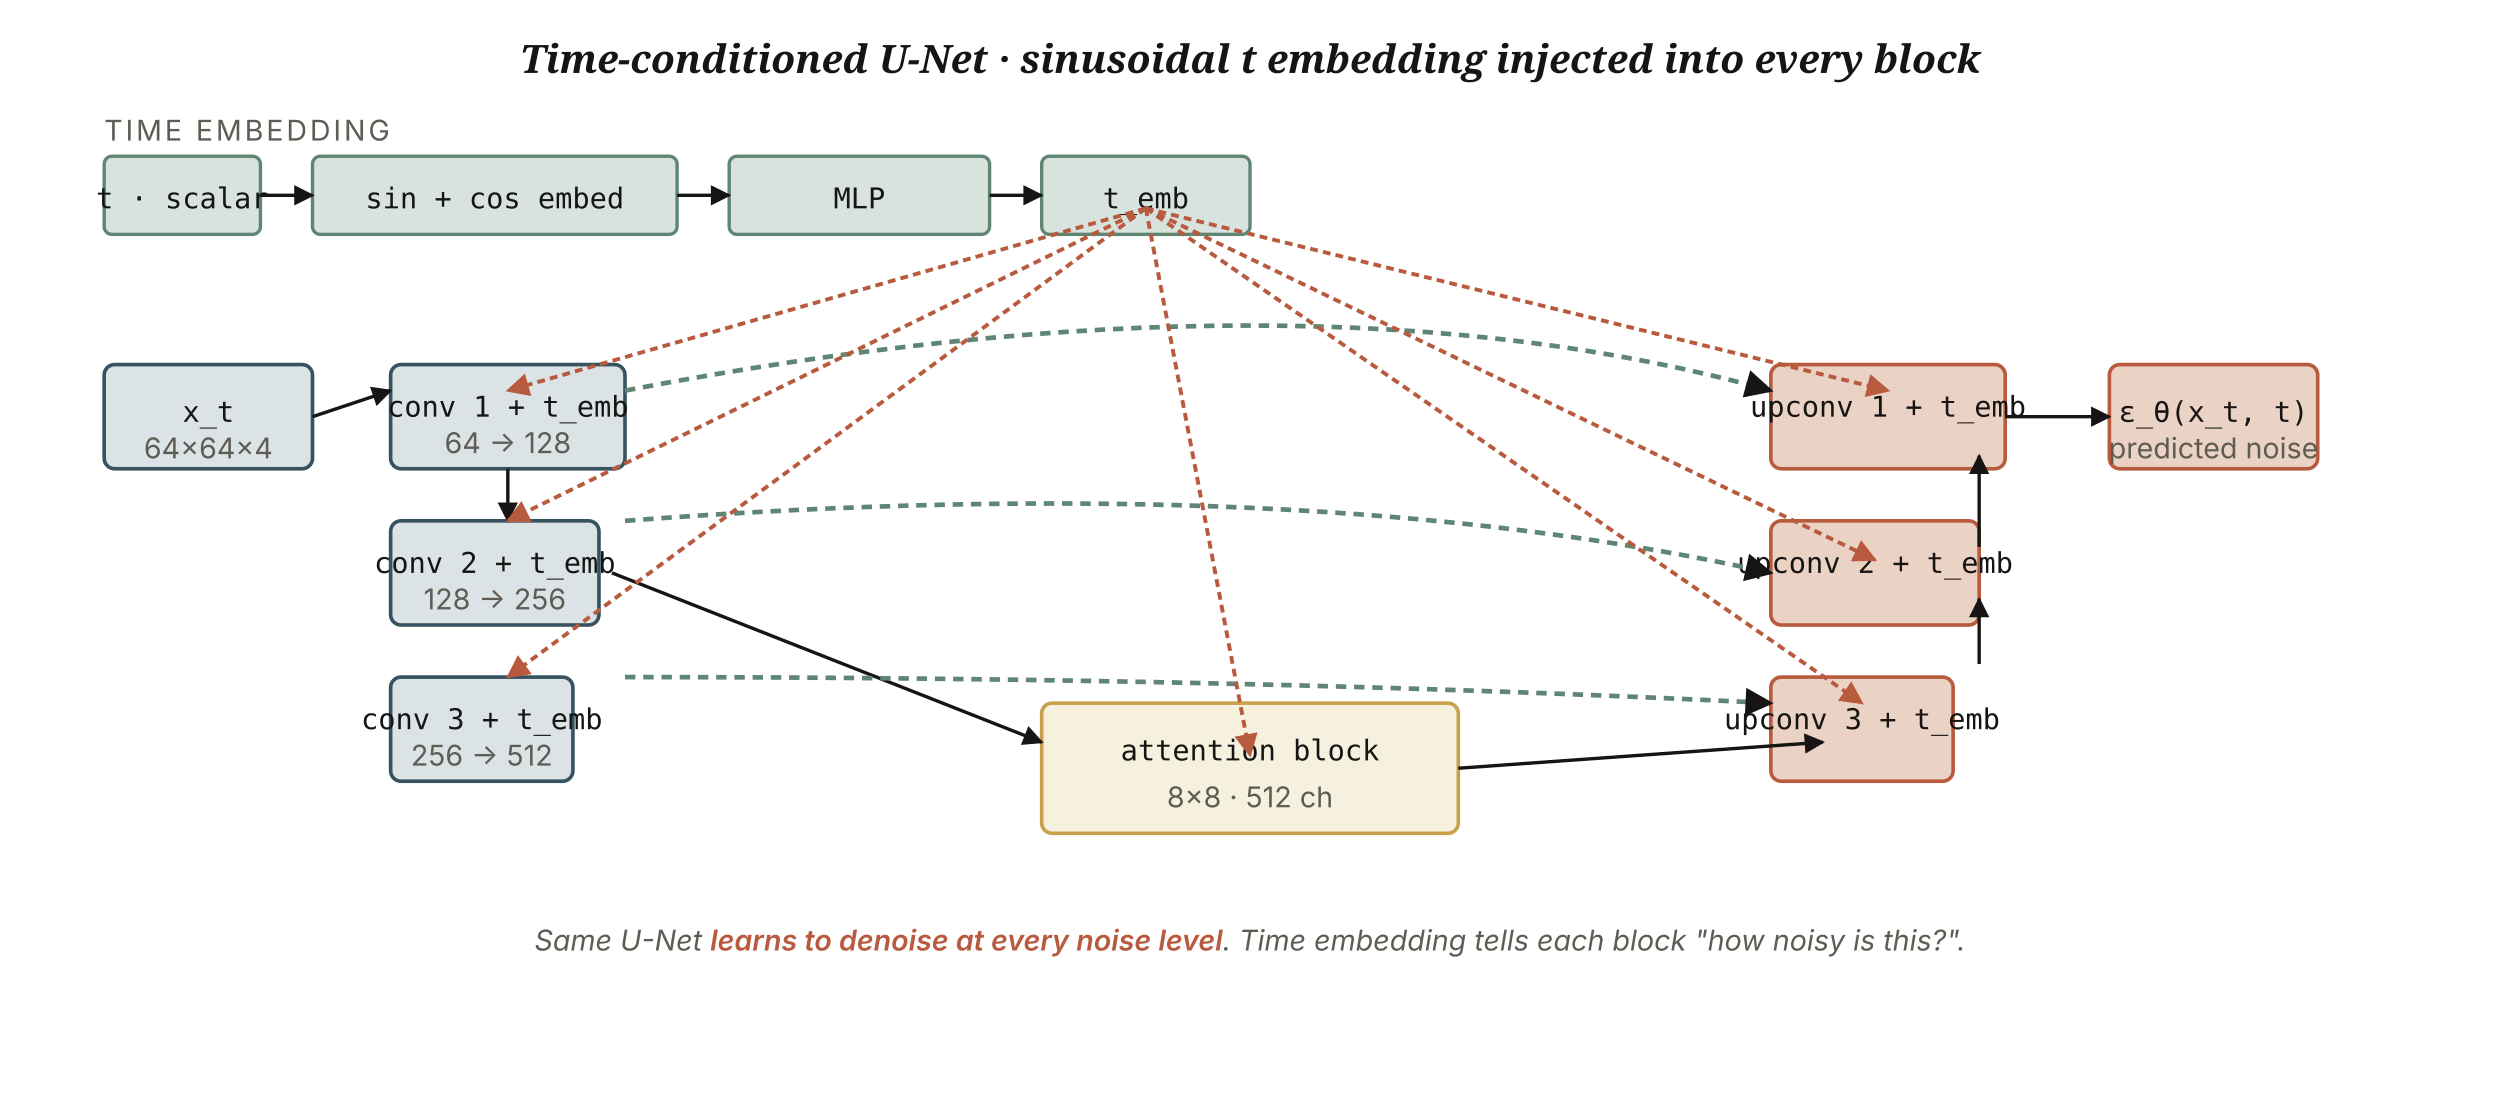
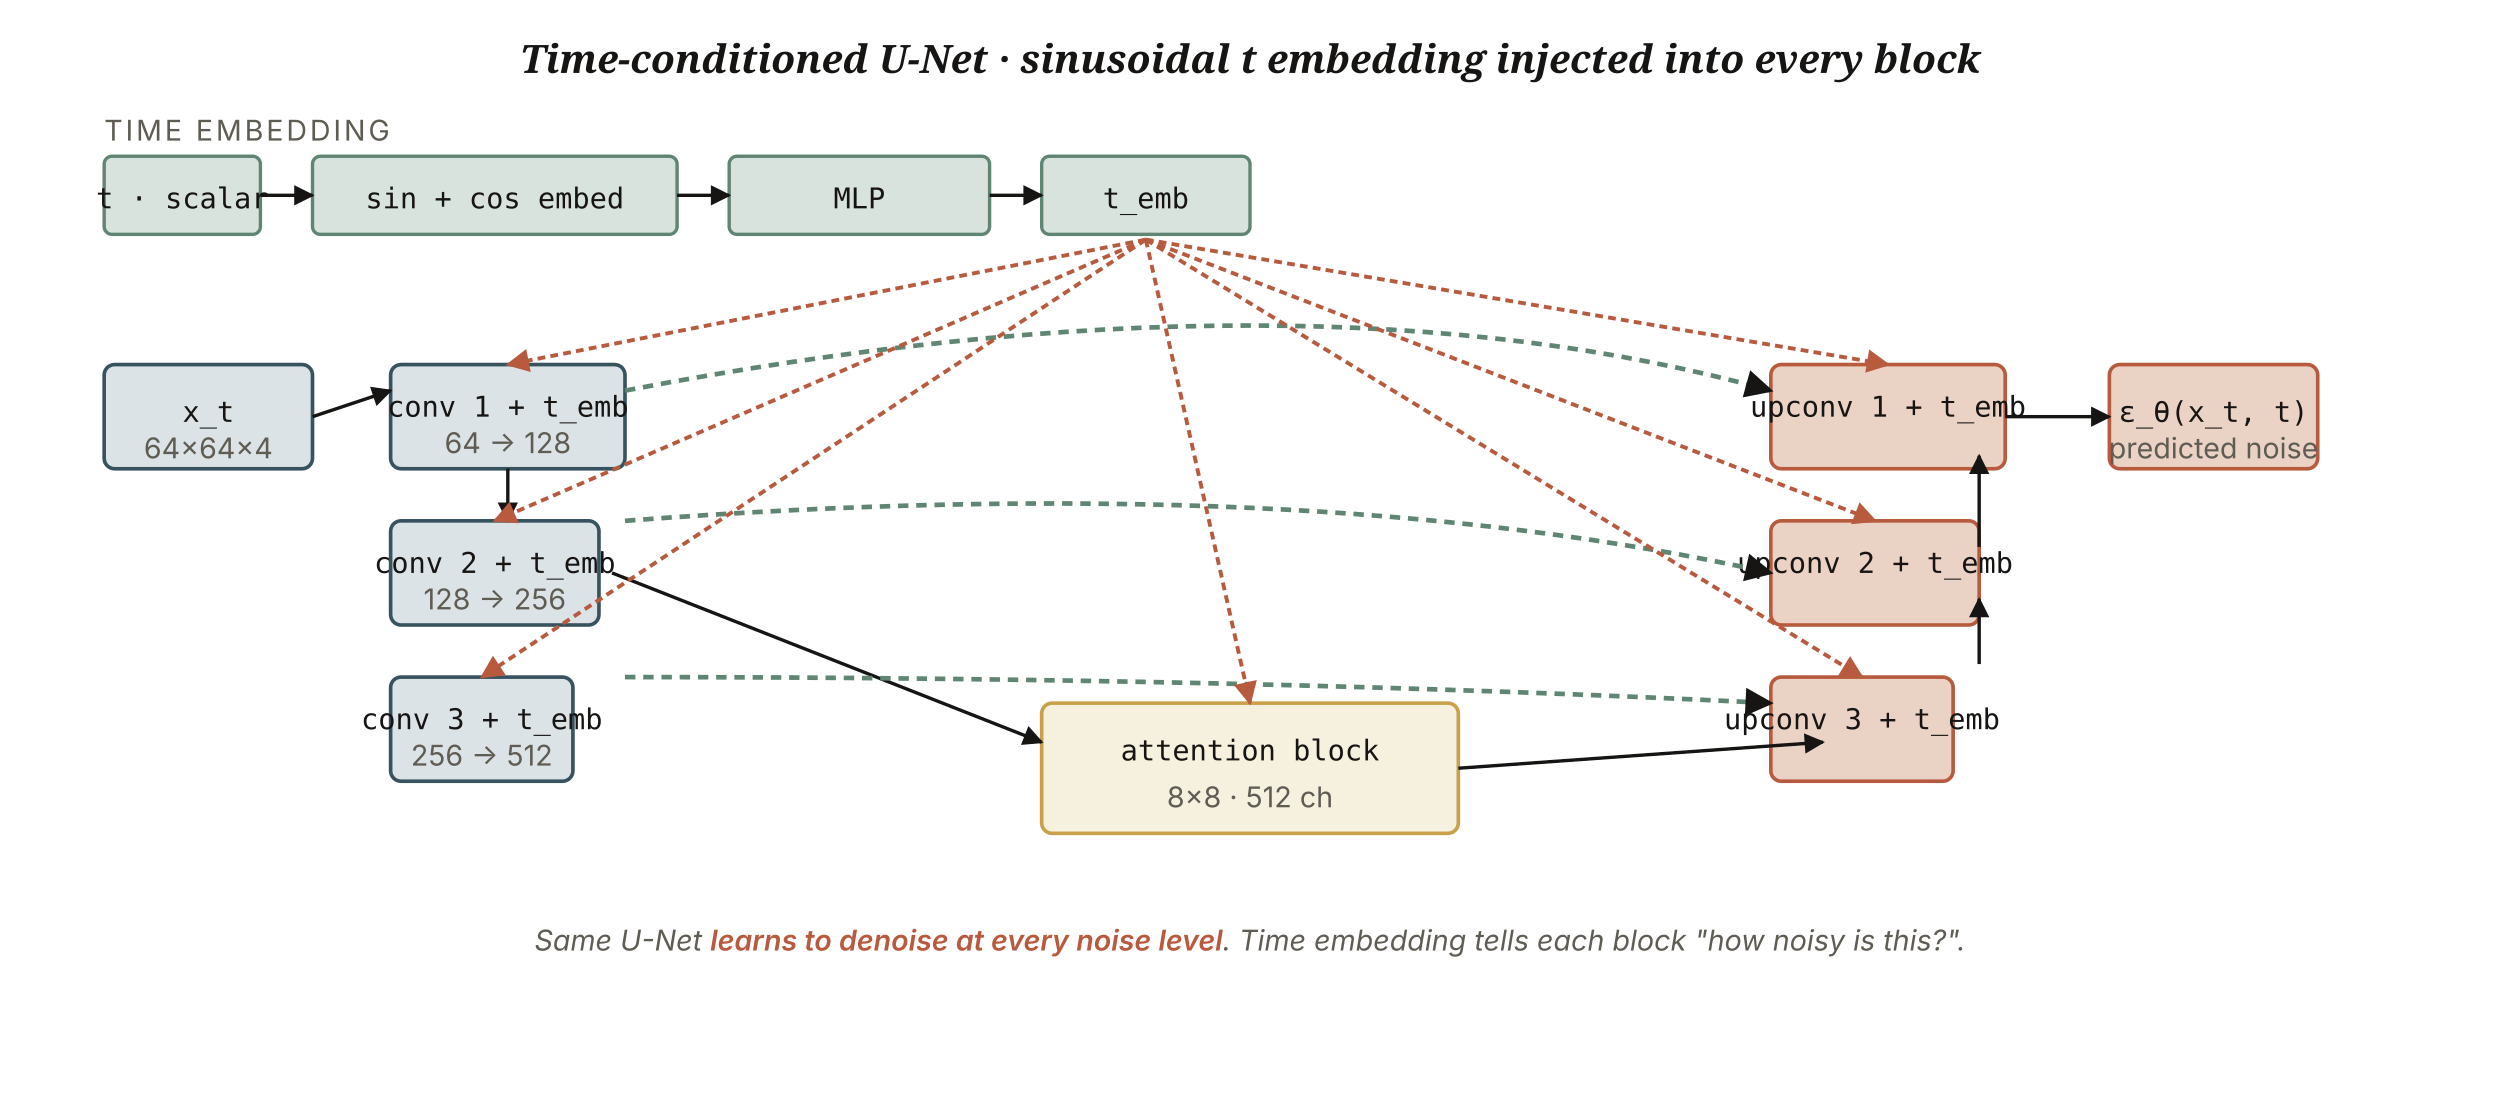
<svg xmlns="http://www.w3.org/2000/svg" viewBox="0 0 960 420" font-family="EB Garamond, Georgia, serif">
  <defs>
    <style>
      .enc    { fill:#DCE3E6; stroke:#37535F; stroke-width:1.4; rx:4; ry:4; }
      .dec    { fill:#EAD3C5; stroke:#B85A3E; stroke-width:1.4; rx:4; ry:4; }
      .bridge { fill:#F6F0DF; stroke:#C9A14A; stroke-width:1.4; rx:4; ry:4; }
      .time   { fill:#D8E3DE; stroke:#5F8573; stroke-width:1.3; rx:3; ry:3; }
      .sin    { stroke:#5F8573; fill:none; stroke-width:1.5; }
      .skip   { stroke:#5F8573; fill:none; stroke-width:1.8; stroke-dasharray:4 3; }
      .ink    { stroke:#161513; fill:none; stroke-width:1.3; }
      .tinj   { stroke:#B85A3E; fill:none; stroke-width:1.5; stroke-dasharray:3 2; }
      .mono   { font-family:'JetBrains Mono', monospace; font-size:11px; fill:#161513; }
      .mut    { fill:#5F5C54; font-size:11px; font-family:Inter, sans-serif; }
      .ttl    { fill:#161513; font-size:15px; font-weight:600; font-style:italic; }
      .tag    { fill:#5F5C54; font-size:11px; letter-spacing:0.1em; text-transform:uppercase; font-family:Inter, sans-serif; }
    </style>
    <marker id="uc-a" viewBox="0 0 10 10" refX="9" refY="5" markerWidth="6" markerHeight="6" orient="auto">
      <path d="M0,0 L10,5 L0,10 z" fill="#161513" />
    </marker>
    <marker id="uc-t" viewBox="0 0 10 10" refX="9" refY="5" markerWidth="6" markerHeight="6" orient="auto">
      <path d="M0,0 L10,5 L0,10 z" fill="#B85A3E" />
    </marker>
  </defs>
  <text x="480" y="28" text-anchor="middle" class="ttl">Time-conditioned U-Net · sinusoidal t embedding injected into every block</text>
  <g transform="translate(40, 60)">
    <text x="0" y="-6" class="tag" fill="#B85A3E">TIME EMBEDDING</text>
    <rect class="time" x="0" y="0" width="60" height="30" />
    <text x="30" y="20" text-anchor="middle" class="mono" fill="#5F8573">t · scalar</text>
    <rect class="time" x="80" y="0" width="140" height="30" />
    <text x="150" y="20" text-anchor="middle" class="mono" fill="#5F8573">sin + cos embed</text>
    <rect class="time" x="240" y="0" width="100" height="30" />
    <text x="290" y="20" text-anchor="middle" class="mono" fill="#5F8573">MLP</text>
    <rect class="time" x="360" y="0" width="80" height="30" />
    <text x="400" y="20" text-anchor="middle" class="mono" fill="#5F8573">t_emb</text>
    <g class="ink" marker-end="url(#uc-a)">
      <line x1="60" y1="15" x2="80" y2="15" />
      <line x1="220" y1="15" x2="240" y2="15" />
      <line x1="340" y1="15" x2="360" y2="15" />
    </g>
  </g>
  <g transform="translate(40, 140)">
    <rect class="enc" x="0" y="0" width="80" height="40" />
    <text x="40" y="22" text-anchor="middle" class="mono" fill="#37535F">x_t</text>
    <text x="40" y="36" text-anchor="middle" class="mut" fill="#37535F">64×64×4</text>
  </g>
  <g transform="translate(150, 130)">
    <rect class="enc" x="0" y="10" width="90" height="40" />
    <text x="45" y="30" text-anchor="middle" class="mono" fill="#37535F">conv 1 + t_emb</text>
    <text x="45" y="44" text-anchor="middle" class="mut" fill="#37535F">64 → 128</text>
    <rect class="enc" x="0" y="70" width="80" height="40" />
    <text x="40" y="90" text-anchor="middle" class="mono" fill="#37535F">conv 2 + t_emb</text>
    <text x="40" y="104" text-anchor="middle" class="mut" fill="#37535F">128 → 256</text>
    <rect class="enc" x="0" y="130" width="70" height="40" />
    <text x="35" y="150" text-anchor="middle" class="mono" fill="#37535F">conv 3 + t_emb</text>
    <text x="35" y="164" text-anchor="middle" class="mut" fill="#37535F">256 → 512</text>
  </g>
  <g transform="translate(400, 270)">
    <rect class="bridge" x="0" y="0" width="160" height="50" />
    <text x="80" y="22" text-anchor="middle" class="mono" fill="#C9A14A">attention block</text>
    <text x="80" y="40" text-anchor="middle" class="mut" fill="#C9A14A">8×8 · 512 ch</text>
  </g>
  <g transform="translate(680, 130)">
    <rect class="dec" x="0" y="130" width="70" height="40" />
    <text x="35" y="150" text-anchor="middle" class="mono" fill="#B85A3E">upconv 3 + t_emb</text>
    <rect class="dec" x="0" y="70" width="80" height="40" />
    <text x="40" y="90" text-anchor="middle" class="mono" fill="#B85A3E">upconv 2 + t_emb</text>
    <rect class="dec" x="0" y="10" width="90" height="40" />
    <text x="45" y="30" text-anchor="middle" class="mono" fill="#B85A3E">upconv 1 + t_emb</text>
  </g>
  <g transform="translate(810, 140)">
    <rect class="dec" x="0" y="0" width="80" height="40" />
    <text x="40" y="22" text-anchor="middle" class="mono" fill="#B85A3E">ε_θ(x_t, t)</text>
    <text x="40" y="36" text-anchor="middle" class="mut" fill="#B85A3E">predicted noise</text>
  </g>
  <g class="ink" marker-end="url(#uc-a)">
    <line x1="120" y1="160" x2="150" y2="150" />
    <line x1="195" y1="180" x2="195" y2="200" />
    <line x1="235" y1="220" x2="400" y2="285" />
    <line x1="560" y1="295" x2="700" y2="285" />
    <line x1="760" y1="255" x2="760" y2="230" />
    <line x1="760" y1="210" x2="760" y2="175" />
    <line x1="770" y1="160" x2="810" y2="160" />
  </g>
  <g class="skip" marker-end="url(#uc-a)">
    <path d="M 240 150 Q 500 100 680 150" />
    <path d="M 240 200 Q 500 180 680 220" />
    <path d="M 240 260 Q 480 260 680 270" />
  </g>
  <g class="tinj" marker-end="url(#uc-t)">
-     <line x1="440" y1="80" x2="195" y2="150" />
-     <line x1="440" y1="80" x2="195" y2="200" />
-     <line x1="440" y1="80" x2="195" y2="260" />
-     <line x1="440" y1="80" x2="480" y2="290" />
-     <line x1="440" y1="80" x2="715" y2="270" />
-     <line x1="440" y1="80" x2="720" y2="215" />
-     <line x1="440" y1="80" x2="725" y2="150" />
+     <line x1="440" y1="92" x2="195" y2="140" />
+     <line x1="440" y1="92" x2="190" y2="200" />
+     <line x1="440" y1="92" x2="185" y2="260" />
+     <line x1="440" y1="92" x2="480" y2="270" />
+     <line x1="440" y1="92" x2="715" y2="260" />
+     <line x1="440" y1="92" x2="720" y2="200" />
+     <line x1="440" y1="92" x2="725" y2="140" />
  </g>
  <g transform="translate(40, 365)">
    <text x="440" y="0" text-anchor="middle" class="mut" font-style="italic">
      Same U-Net <tspan fill="#B85A3E" font-weight="600">learns to denoise at every noise level</tspan>. Time embedding tells each block "how noisy is this?".
    </text>
  </g>
</svg>
